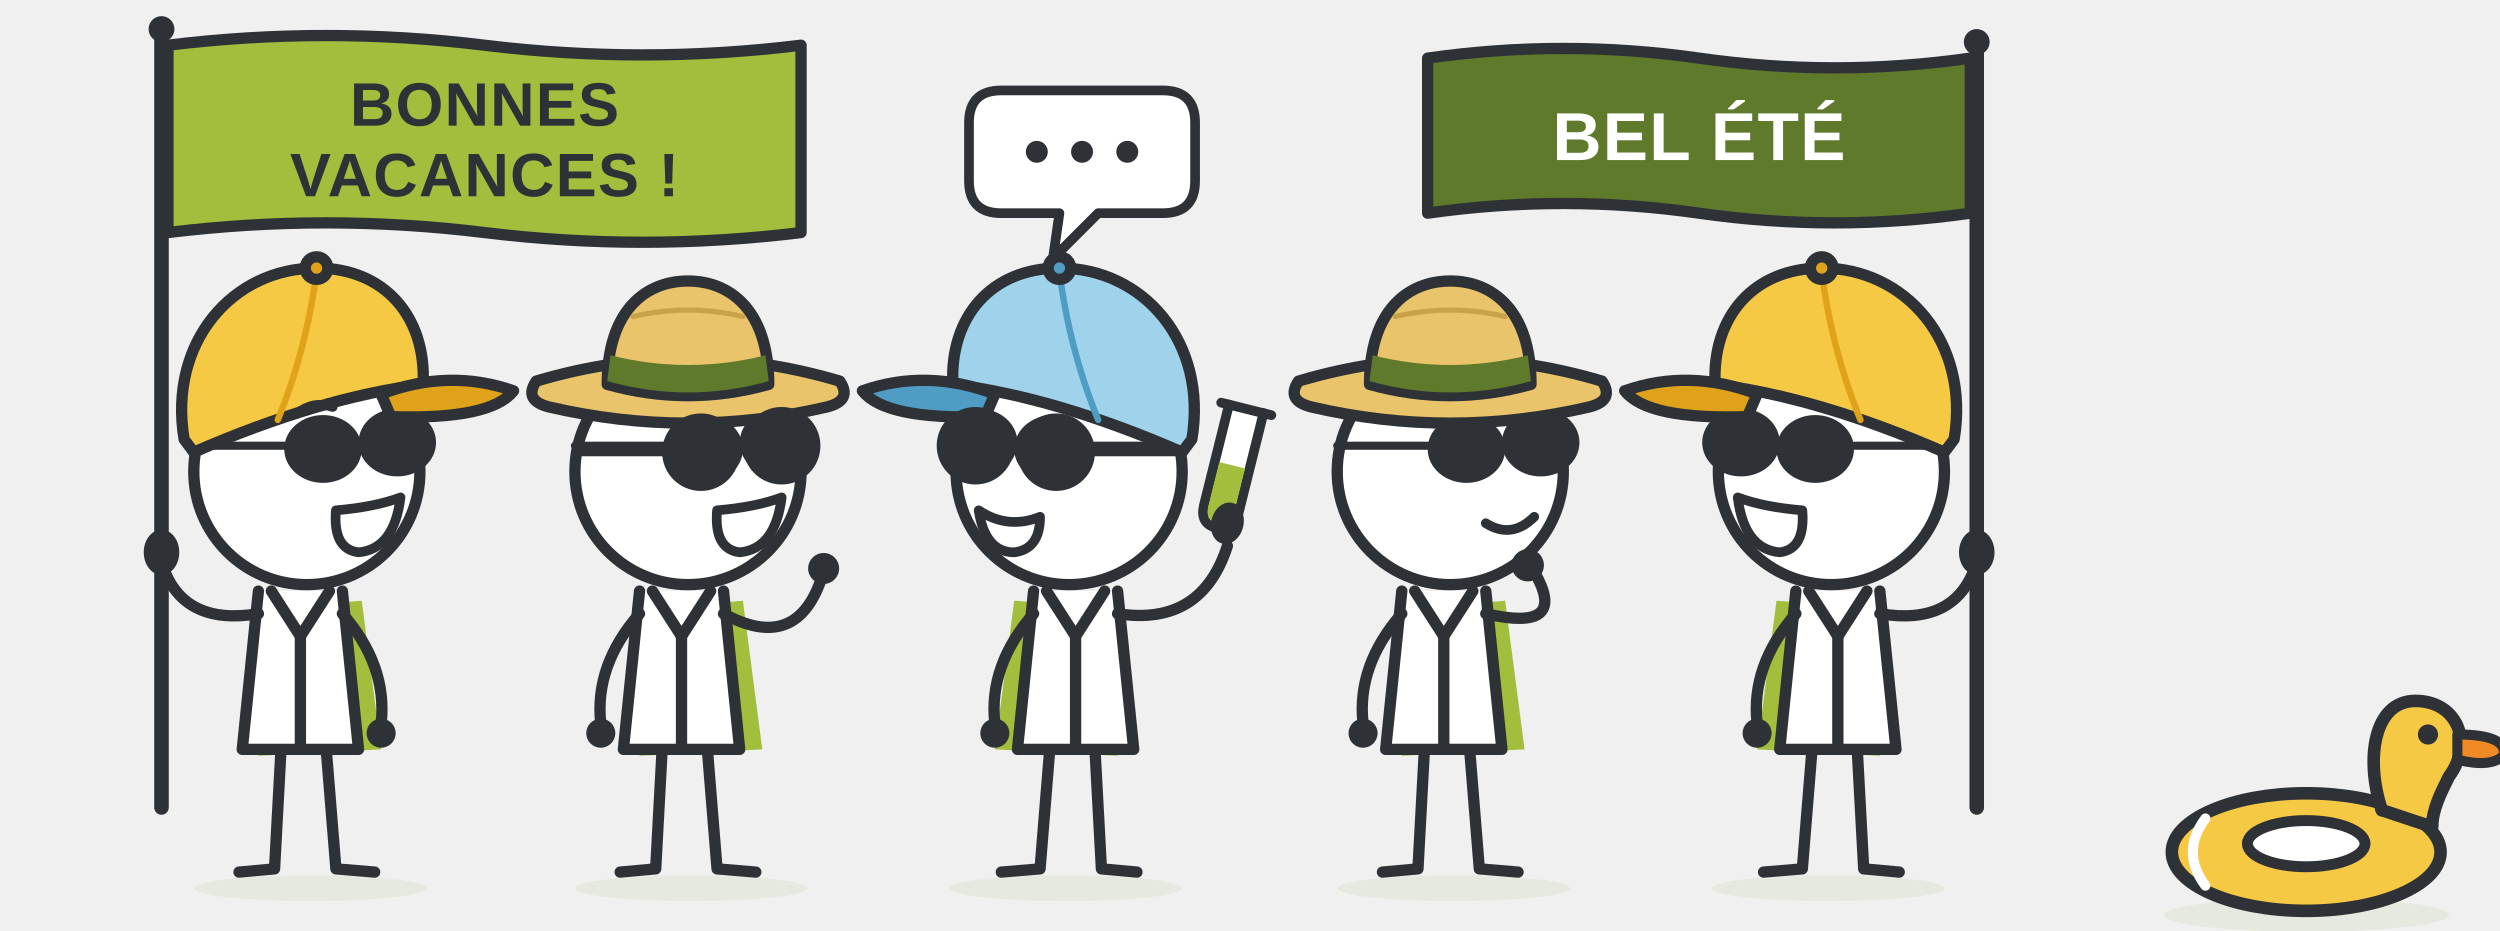
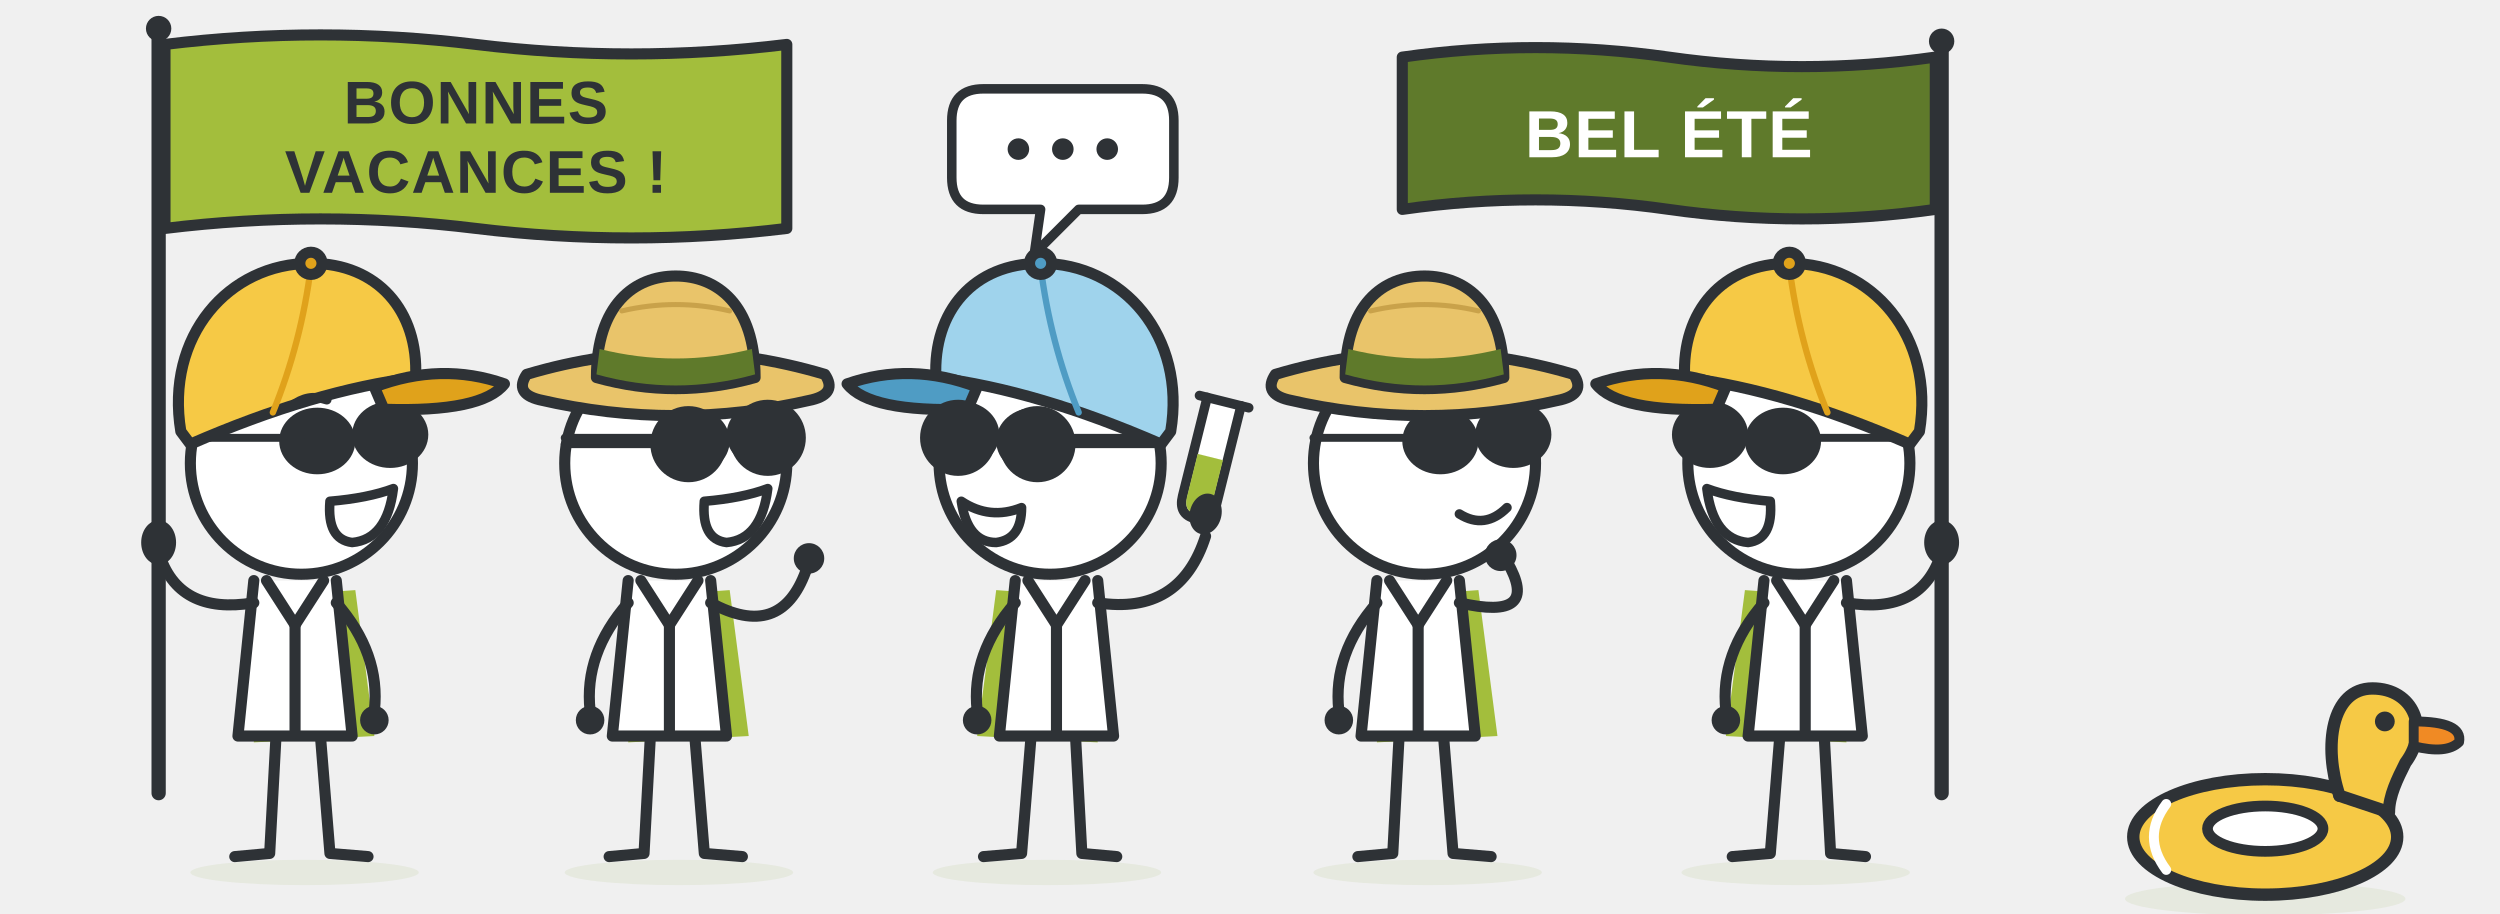
- <svg xmlns="http://www.w3.org/2000/svg" aria-hidden="true" focusable="false" viewBox="0 -4 774 288" fill="none" stroke="#2E3236" stroke-width="3.5" stroke-linecap="round" stroke-linejoin="round">
+ <svg xmlns="http://www.w3.org/2000/svg" aria-hidden="true" focusable="false" viewBox="0 -4 788 288" fill="none" stroke="#2E3236" stroke-width="3.5" stroke-linecap="round" stroke-linejoin="round">
  <g class="bulle">
    <path d="M300 34 Q300 24 310 24 L360 24 Q370 24 370 34 L370 52 Q370 62 360 62 L340 62 L326 76 L328 62 L310 62 Q300 62 300 52 Z" fill="#FFFFFF" stroke-width="3" />
    <circle cx="321" cy="43" r="3.4" fill="#2E3236" stroke="none" />
    <circle cx="335" cy="43" r="3.4" fill="#2E3236" stroke="none" />
    <circle cx="349" cy="43" r="3.4" fill="#2E3236" stroke="none" />
  </g>
  <g class="perso">
    <path d="M50 8 L50 246" stroke-width="4.5" />
    <circle cx="50" cy="5" r="4" fill="#2E3236" stroke="none" />
    <g class="drapeau drapeau-left">
      <path d="M52 10 Q101.0 4 150.0 10 T248 10 L248 68 Q199.0 74 150.0 68 T52 68 Z" fill="#A3BE3C" />
      <text x="150" y="34.915" text-anchor="middle" font-family="Figtree, Arial, sans-serif" font-weight="800" font-size="19" letter-spacing="0.4" fill="#2E3236" stroke="none">BONNES</text>
      <text x="150" y="56.765" text-anchor="middle" font-family="Figtree, Arial, sans-serif" font-weight="800" font-size="19" letter-spacing="0.4" fill="#2E3236" stroke="none">VACANCES !</text>
    </g>
    <g transform="translate(0 70)">
      <ellipse cx="96" cy="201" rx="36" ry="4" fill="#E6E9DF" stroke="none" />
      <path d="M84 114 L112 112 L118 158 L80 160 Z" fill="#A3BE3C" stroke="none" />
      <path d="M87 158 L85 195 L74 196" />
      <path d="M101 158 L104 195 L116 196" />
      <path d="M80 109 L75 158 L111 158 L106 109" fill="#FFFFFF" />
      <path d="M84 109 L93 123 L102 109" />
      <path d="M93 123 L93 157" />
      <path d="M80 116 Q56 120 50 100" />
      <path d="M106 116 Q120 132 118 150" />
      <circle cx="118" cy="153" r="4.5" fill="#2E3236" stroke="none" />
      <circle cx="95" cy="72" r="35" fill="#FFFFFF" />
      <path d="M60 64 L88 64" stroke-width="2.5" />
      <ellipse cx="100" cy="65" rx="10.5" ry="9" fill="#2E3236" stroke-width="3" />
      <ellipse cx="123" cy="63" rx="10.5" ry="9" fill="#2E3236" stroke-width="3" />
      <path d="M110 64 Q112 61.5 114 63" stroke-width="2.5" />
      <path d="M57 62 C52 32 72 9 98 9 C119 9 132 24 131 45 Q99 49 60 66 Z" fill="#F6C945" />
      <path d="M118 48 Q139 40 159 47 Q152 56 121 55 Z" fill="#E0A21B" />
      <path d="M98 10 Q95 34 86 56" stroke="#E0A21B" stroke-width="2" fill="none" />
      <circle cx="98" cy="9" r="3.5" fill="#E0A21B" />
      <path d="M92 54 Q97 50 103 52" stroke-width="3" />
      <circle cx="99" cy="63" r="3.3" fill="#2E3236" stroke="none" />
      <circle cx="119" cy="61" r="3.3" fill="#2E3236" stroke="none" />
      <path d="M104 84 Q116 83 124 80 Q122 96 111 97 Q103 96 104 84 Z" fill="#FFFFFF" stroke-width="3" />
    </g>
    <ellipse cx="50" cy="167" rx="5.5" ry="7" fill="#2E3236" stroke="none" />
  </g>
  <g class="perso">
    <g transform="translate(118 70)">
      <ellipse cx="96" cy="201" rx="36" ry="4" fill="#E6E9DF" stroke="none" />
      <path d="M84 114 L112 112 L118 158 L80 160 Z" fill="#A3BE3C" stroke="none" />
      <path d="M87 158 L85 195 L74 196" />
      <path d="M101 158 L104 195 L116 196" />
      <path d="M80 109 L75 158 L111 158 L106 109" fill="#FFFFFF" />
      <path d="M84 109 L93 123 L102 109" />
      <path d="M93 123 L93 157" />
      <path d="M80 116 Q66 132 68 150" />
      <circle cx="68" cy="153" r="4.5" fill="#2E3236" stroke="none" />
      <path d="M106 116 Q128 128 136 106" />
      <circle cx="137" cy="102" r="4.8" fill="#2E3236" stroke="none" />
      <circle cx="95" cy="72" r="35" fill="#FFFFFF" />
      <path d="M60 64 L88 64" stroke-width="2.5" />
      <ellipse cx="100" cy="65" rx="10.5" ry="9" fill="#2E3236" stroke-width="3" />
      <ellipse cx="123" cy="63" rx="10.5" ry="9" fill="#2E3236" stroke-width="3" />
      <path d="M110 64 Q112 61.5 114 63" stroke-width="2.5" />
      <path d="M48 44 Q95 30 142 44 Q146 50 138 52 Q95 62 52 52 Q44 50 48 44 Z" fill="#E9C46A" />
      <path d="M70 45 C70 22 82 13 95 13 C108 13 120 22 120 45 Q95 52 70 45 Z" fill="#E9C46A" />
      <path d="M71 36 Q95 42 119 36 L120 44 Q95 51 70 44 Z" fill="#5F7A2B" stroke="none" />
      <path d="M78 24 Q95 20 112 24" stroke="#C9A24A" stroke-width="1.6" />
      <path d="M60 66 L88 66" stroke-width="2.5" />
      <circle cx="99" cy="66" r="10.5" fill="#2E3236" stroke-width="3" />
      <circle cx="124" cy="64" r="10.5" fill="#2E3236" stroke-width="3" />
      <path d="M109.5 65 Q111.5 62.5 113.5 64.5" stroke-width="2.5" />
      <circle cx="101" cy="67" r="2.6" fill="#2E3236" stroke="none" />
      <circle cx="125" cy="65" r="2.6" fill="#2E3236" stroke="none" />
      <path d="M104 84 Q116 83 124 80 Q122 96 111 97 Q103 96 104 84 Z" fill="#FFFFFF" stroke-width="3" />
    </g>
  </g>
  <g class="perso">
    <g transform="translate(236 70) translate(190 0) scale(-1 1)">
      <ellipse cx="96" cy="201" rx="36" ry="4" fill="#E6E9DF" stroke="none" />
      <path d="M84 114 L112 112 L118 158 L80 160 Z" fill="#A3BE3C" stroke="none" />
      <path d="M87 158 L85 195 L74 196" />
      <path d="M101 158 L104 195 L116 196" />
      <path d="M80 109 L75 158 L111 158 L106 109" fill="#FFFFFF" />
      <path d="M84 109 L93 123 L102 109" />
      <path d="M93 123 L93 157" />
      <path d="M80 116 Q54 120 46 95" />
      <g transform="translate(-9 0) rotate(-14 54 72)">
        <path d="M48.5 52 L48.5 84 Q48.5 90 54 90 Q59.5 90 59.5 84 L59.5 52" fill="#FFFFFF" stroke-width="3" />
        <path d="M49.9 70 L58.1 70 L58.1 84 Q58.1 88.6 54 88.6 Q49.9 88.6 49.9 84 Z" fill="#A3BE3C" stroke="none" />
        <path d="M46 52 L62 52" stroke-width="3" />
      </g>
      <ellipse cx="46" cy="88" rx="5" ry="6.5" fill="#2E3236" stroke="none" transform="rotate(-14 46 88)" />
      <path d="M106 116 Q120 132 118 150" />
      <circle cx="118" cy="153" r="4.5" fill="#2E3236" stroke="none" />
      <circle cx="70" cy="42" r="11" fill="#FFFFFF" />
      <circle cx="95" cy="72" r="35" fill="#FFFFFF" />
      <path d="M60 64 L88 64" stroke-width="2.5" />
      <ellipse cx="100" cy="65" rx="10.5" ry="9" fill="#2E3236" stroke-width="3" />
      <ellipse cx="123" cy="63" rx="10.5" ry="9" fill="#2E3236" stroke-width="3" />
      <path d="M110 64 Q112 61.5 114 63" stroke-width="2.5" />
      <path d="M57 62 C52 32 72 9 98 9 C119 9 132 24 131 45 Q99 49 60 66 Z" fill="#9FD3EC" />
      <path d="M118 48 Q139 40 159 47 Q152 56 121 55 Z" fill="#4F9CC4" />
      <path d="M98 10 Q95 34 86 56" stroke="#4F9CC4" stroke-width="2" fill="none" />
      <circle cx="98" cy="9" r="3.5" fill="#4F9CC4" />
      <path d="M60 66 L88 66" stroke-width="2.5" />
      <circle cx="99" cy="66" r="10.5" fill="#2E3236" stroke-width="3" />
      <circle cx="124" cy="64" r="10.5" fill="#2E3236" stroke-width="3" />
      <path d="M109.5 65 Q111.5 62.5 113.5 64.5" stroke-width="2.5" />
      <circle cx="101" cy="67" r="2.6" fill="#2E3236" stroke="none" />
      <circle cx="125" cy="65" r="2.6" fill="#2E3236" stroke="none" />
      <path d="M104 86 Q114 90 123 84 Q121 97 112 97 Q104 96 104 86 Z" fill="#FFFFFF" stroke-width="3" />
    </g>
  </g>
  <g class="perso">
    <g transform="translate(354 70)">
      <ellipse cx="96" cy="201" rx="36" ry="4" fill="#E6E9DF" stroke="none" />
      <path d="M84 114 L112 112 L118 158 L80 160 Z" fill="#A3BE3C" stroke="none" />
      <path d="M87 158 L85 195 L74 196" />
      <path d="M101 158 L104 195 L116 196" />
      <path d="M80 109 L75 158 L111 158 L106 109" fill="#FFFFFF" />
      <path d="M84 109 L93 123 L102 109" />
      <path d="M93 123 L93 157" />
      <path d="M80 116 Q66 132 68 150" />
      <circle cx="68" cy="153" r="4.5" fill="#2E3236" stroke="none" />
      <circle cx="95" cy="72" r="35" fill="#FFFFFF" />
      <path d="M60 64 L88 64" stroke-width="2.5" />
      <ellipse cx="100" cy="65" rx="10.5" ry="9" fill="#2E3236" stroke-width="3" />
      <ellipse cx="123" cy="63" rx="10.5" ry="9" fill="#2E3236" stroke-width="3" />
      <path d="M110 64 Q112 61.5 114 63" stroke-width="2.5" />
      <path d="M48 44 Q95 30 142 44 Q146 50 138 52 Q95 62 52 52 Q44 50 48 44 Z" fill="#E9C46A" />
      <path d="M70 45 C70 22 82 13 95 13 C108 13 120 22 120 45 Q95 52 70 45 Z" fill="#E9C46A" />
      <path d="M71 36 Q95 42 119 36 L120 44 Q95 51 70 44 Z" fill="#5F7A2B" stroke="none" />
      <path d="M78 24 Q95 20 112 24" stroke="#C9A24A" stroke-width="1.6" />
      <circle cx="99" cy="64" r="3.3" fill="#2E3236" stroke="none" />
      <circle cx="119" cy="62" r="3.3" fill="#2E3236" stroke="none" />
      <path d="M106 88 Q114 93 121 86" stroke-width="3" />
      <path d="M106 116 Q132 122 121 103" />
      <circle cx="119" cy="101" r="5" fill="#2E3236" stroke="none" />
    </g>
  </g>
  <g class="perso">
    <path d="M612 12 L612 246" stroke-width="4.5" />
    <circle cx="612" cy="9" r="4" fill="#2E3236" stroke="none" />
    <g class="drapeau drapeau-right">
      <path d="M442 14 Q484.0 8 526.0 14 T610 14 L610 62 Q568.0 68 526.0 62 T442 62 Z" fill="#5F7A2B" />
      <text x="526" y="45.56" text-anchor="middle" font-family="Figtree, Arial, sans-serif" font-weight="800" font-size="21" letter-spacing="0.4" fill="#FFFFFF" stroke="none">BEL ÉTÉ</text>
    </g>
    <g transform="translate(472 70) translate(190 0) scale(-1 1)">
      <ellipse cx="96" cy="201" rx="36" ry="4" fill="#E6E9DF" stroke="none" />
      <path d="M84 114 L112 112 L118 158 L80 160 Z" fill="#A3BE3C" stroke="none" />
      <path d="M87 158 L85 195 L74 196" />
      <path d="M101 158 L104 195 L116 196" />
      <path d="M80 109 L75 158 L111 158 L106 109" fill="#FFFFFF" />
      <path d="M84 109 L93 123 L102 109" />
      <path d="M93 123 L93 157" />
      <path d="M80 116 Q56 120 50 100" />
      <path d="M106 116 Q120 132 118 150" />
      <circle cx="118" cy="153" r="4.5" fill="#2E3236" stroke="none" />
      <circle cx="95" cy="72" r="35" fill="#FFFFFF" />
      <path d="M60 64 L88 64" stroke-width="2.5" />
      <ellipse cx="100" cy="65" rx="10.5" ry="9" fill="#2E3236" stroke-width="3" />
      <ellipse cx="123" cy="63" rx="10.5" ry="9" fill="#2E3236" stroke-width="3" />
      <path d="M110 64 Q112 61.5 114 63" stroke-width="2.5" />
      <path d="M57 62 C52 32 72 9 98 9 C119 9 132 24 131 45 Q99 49 60 66 Z" fill="#F6C945" />
      <path d="M118 48 Q139 40 159 47 Q152 56 121 55 Z" fill="#E0A21B" />
      <path d="M98 10 Q95 34 86 56" stroke="#E0A21B" stroke-width="2" fill="none" />
      <circle cx="98" cy="9" r="3.5" fill="#E0A21B" />
      <circle cx="99" cy="64" r="3.3" fill="#2E3236" stroke="none" />
      <circle cx="119" cy="62" r="3.3" fill="#2E3236" stroke="none" />
      <path d="M104 84 Q116 83 124 80 Q122 96 111 97 Q103 96 104 84 Z" fill="#FFFFFF" stroke-width="3" />
    </g>
    <ellipse cx="612" cy="167" rx="5.5" ry="7" fill="#2E3236" stroke="none" />
  </g>
  <g class="bouee" transform="translate(714 278) scale(1.3) translate(-714 -278)">
    <ellipse cx="714" cy="279" rx="34" ry="4" fill="#E6E9DF" stroke="none" />
    <ellipse cx="714" cy="264" rx="32" ry="14" fill="#F6C945" stroke="#2E3236" stroke-width="3" />
    <ellipse cx="714" cy="262" rx="14" ry="5.5" fill="#FFFFFF" stroke="#2E3236" stroke-width="2.6" />
    <path d="M690 256 Q684 264 690 272" stroke="#FFFFFF" stroke-width="2.4" fill="none" />
    <path d="M732 254 C730 242 734 234 740 232" stroke="#2E3236" stroke-width="3" fill="none" />
    <path d="M732 254 C728 242 730 228 740 228 C750 228 754 238 748 246 C746 250 744 254 744 258 Z" fill="#F6C945" stroke="#2E3236" stroke-width="3" />
    <path d="M750 236 Q762 236 761 241 Q758 244 750 242 Z" fill="#F08A24" stroke="#2E3236" stroke-width="2.4" />
    <circle cx="743" cy="236" r="2.4" fill="#2E3236" stroke="none" />
  </g>
</svg>
